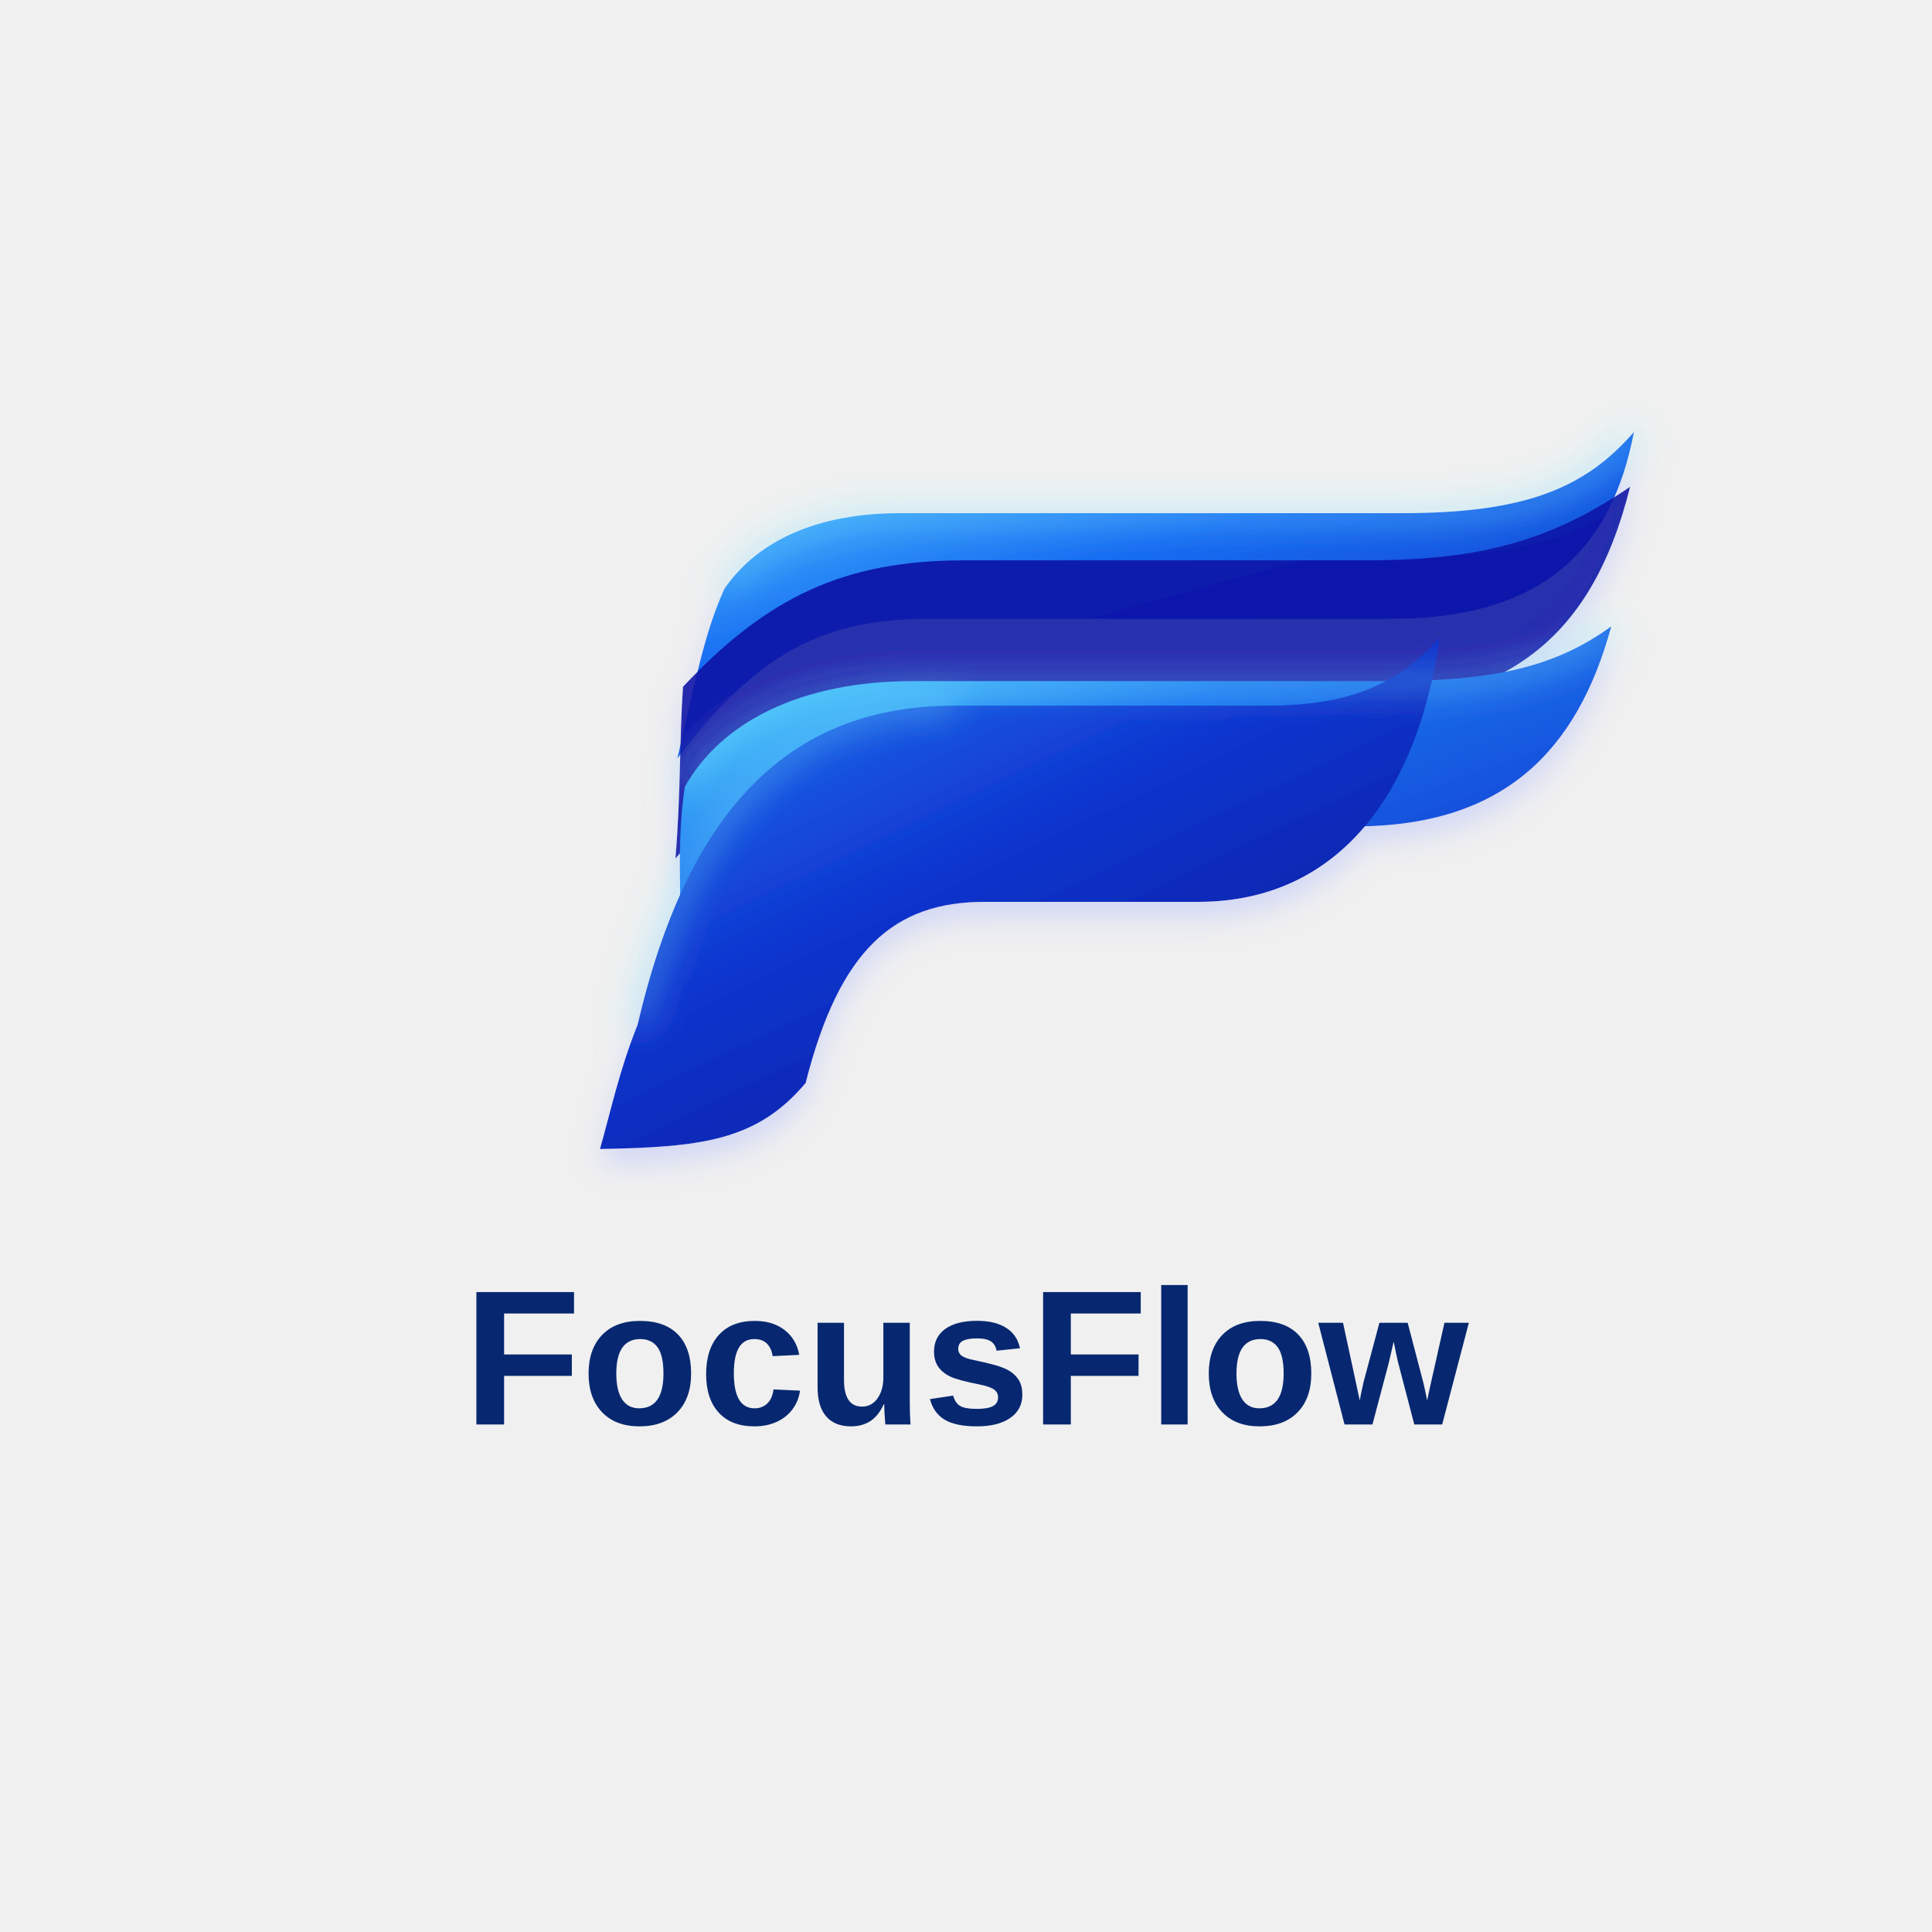
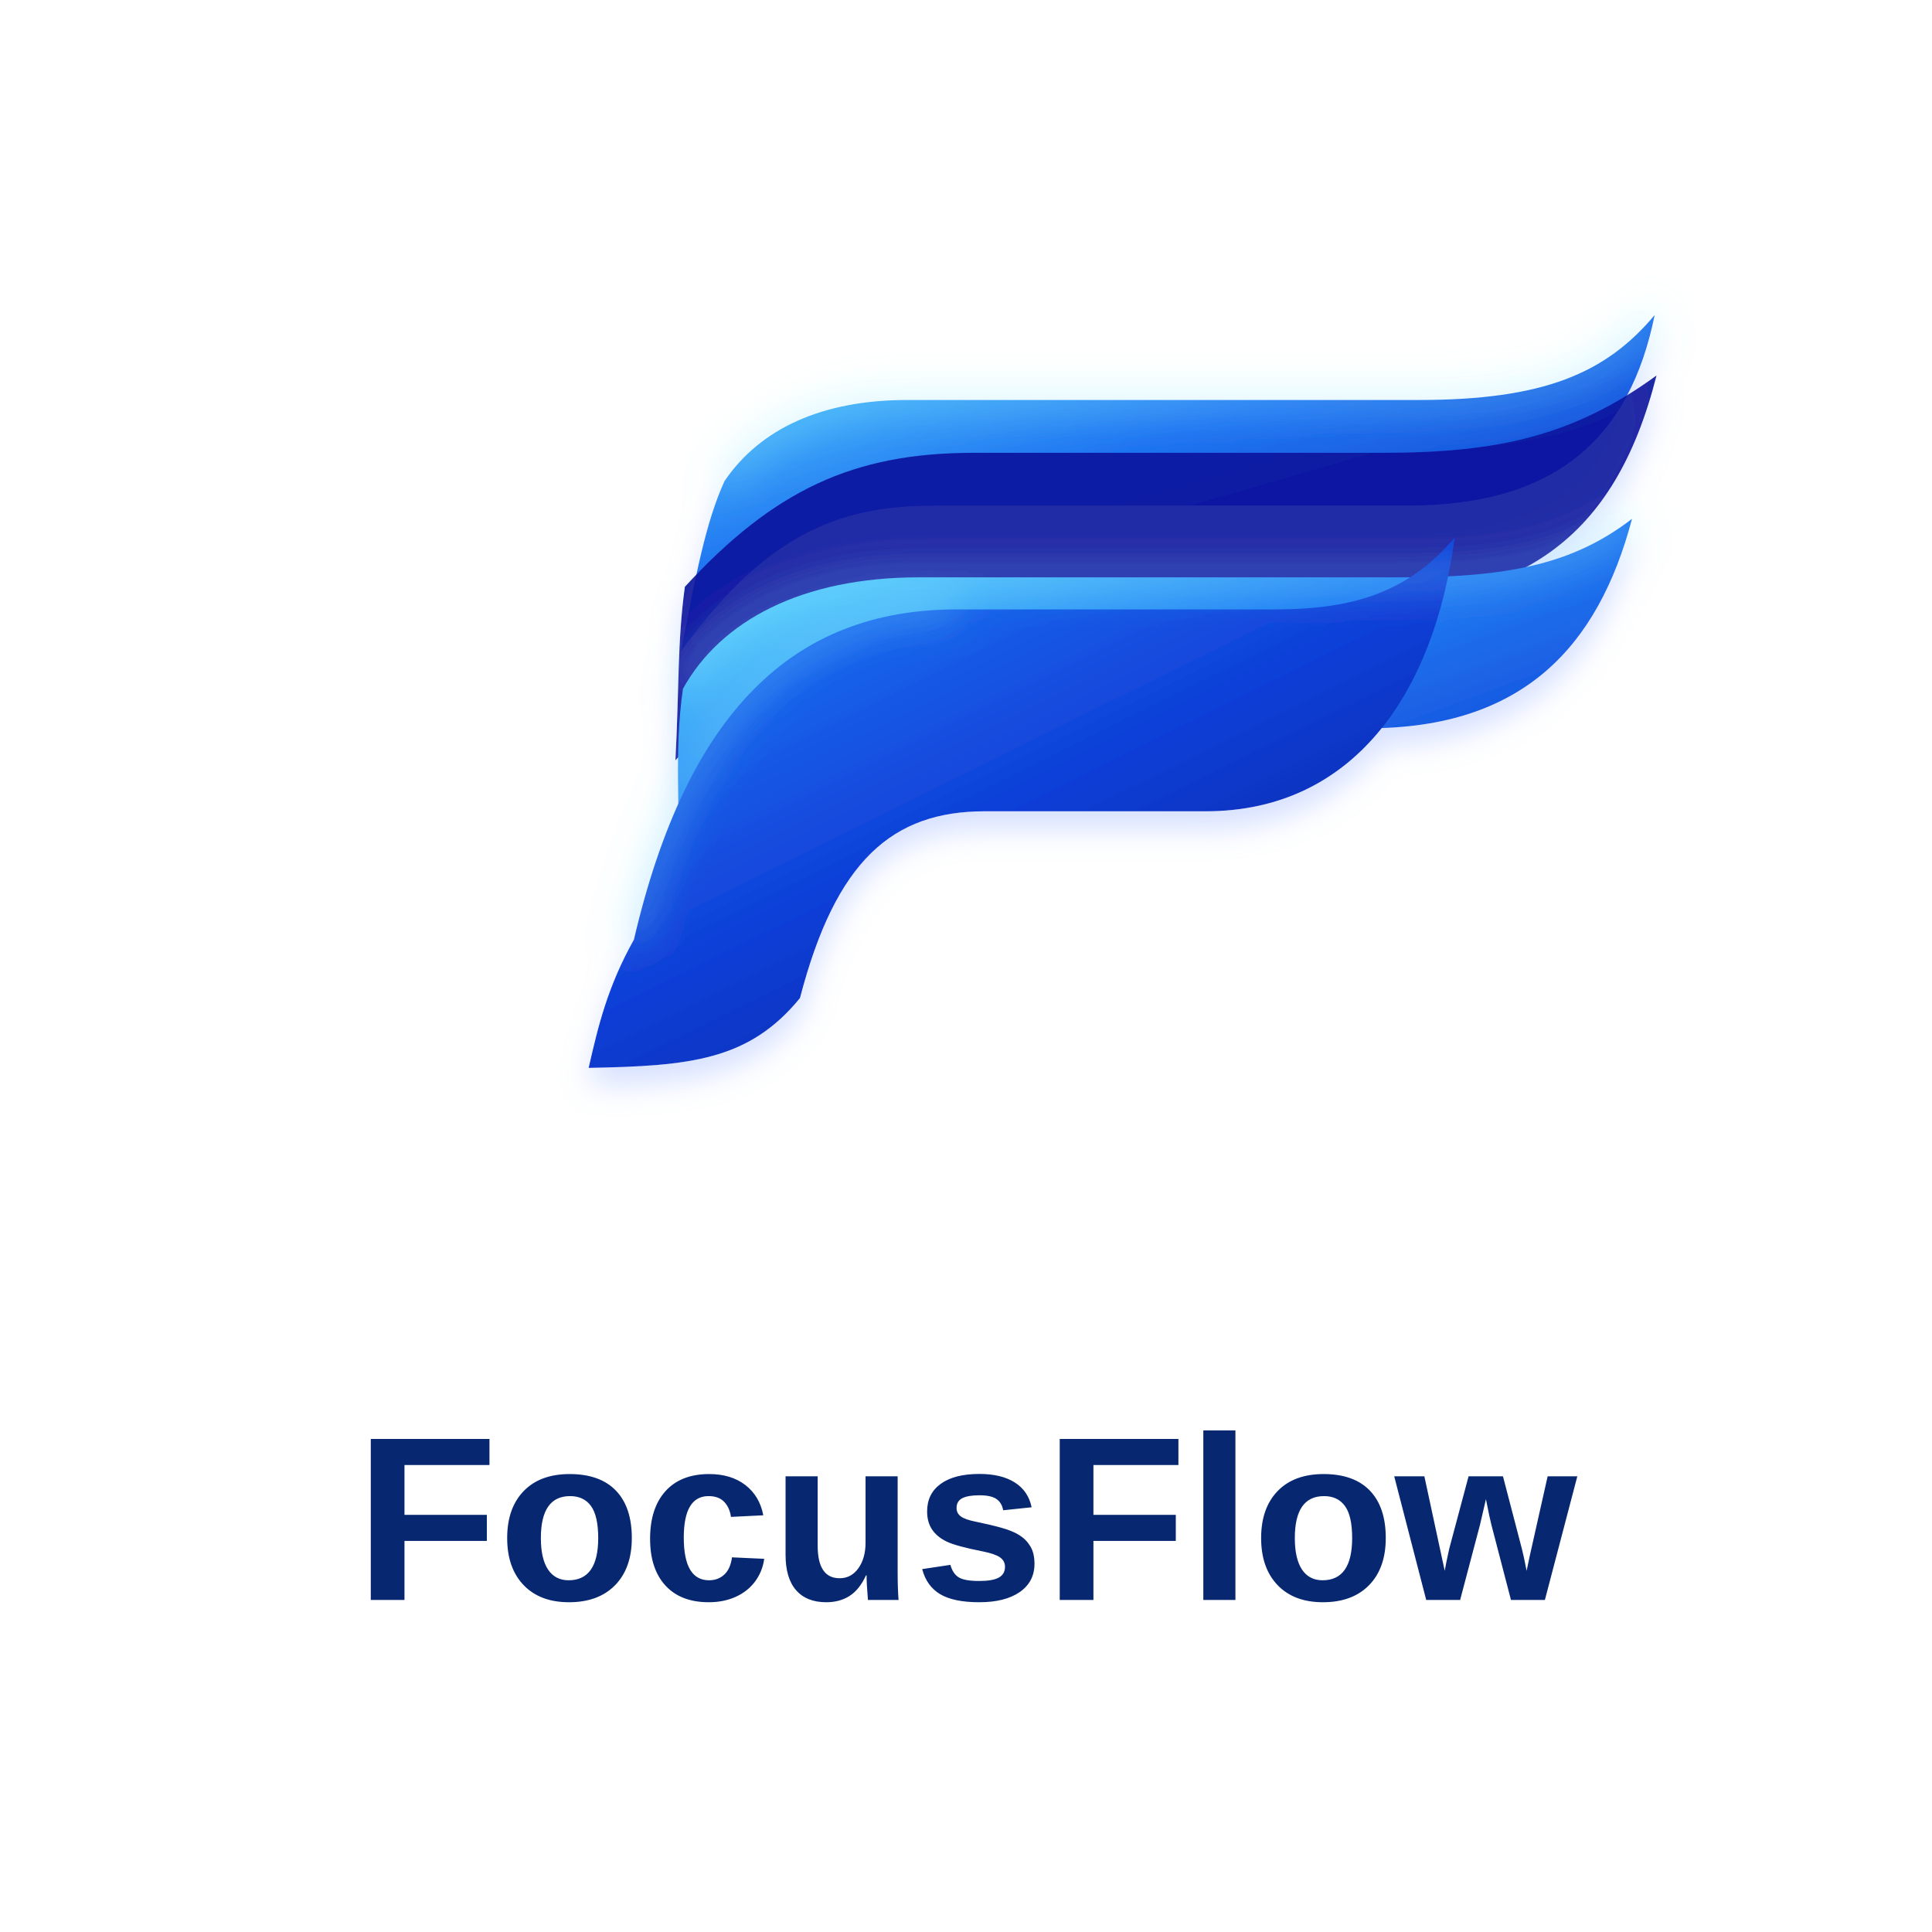
<svg xmlns="http://www.w3.org/2000/svg" viewBox="0 0 1024 1024" role="img" aria-label="FocusFlow logo">
  <defs>
-     <linearGradient id="topStroke" x1="0" y1="0" x2="1" y2="1">
-       <stop offset="0" stop-color="#50d6ff" />
-       <stop offset="0.5" stop-color="#1f72f0" />
-       <stop offset="1" stop-color="#00d8ff" />
-     </linearGradient>
-     <linearGradient id="topFill" x1="0.1" y1="0" x2="0.9" y2="1">
-       <stop offset="0" stop-color="#53ccff" />
-       <stop offset="0.4" stop-color="#186df2" />
-       <stop offset="1" stop-color="#0a23b8" />
+     <linearGradient id="topFill" x1="0.08" y1="0" x2="0.92" y2="1">
+       <stop offset="0" stop-color="#59d9ff" />
+       <stop offset="0.42" stop-color="#1f74f1" />
+       <stop offset="1" stop-color="#0a22ba" />
    </linearGradient>
    <linearGradient id="midFill" x1="0" y1="0" x2="1" y2="1">
-       <stop offset="0" stop-color="#60ebff" />
-       <stop offset="0.38" stop-color="#1f7af1" />
-       <stop offset="1" stop-color="#0a28c8" />
+       <stop offset="0" stop-color="#6eefff" />
+       <stop offset="0.46" stop-color="#2280f4" />
+       <stop offset="1" stop-color="#0c2ccc" />
    </linearGradient>
-     <linearGradient id="botFill" x1="0.05" y1="0" x2="0.85" y2="1">
-       <stop offset="0" stop-color="#1f7df6" />
-       <stop offset="0.45" stop-color="#0f35cf" />
-       <stop offset="1" stop-color="#07158f" />
+     <linearGradient id="botFill" x1="0.04" y1="0" x2="0.86" y2="1">
+       <stop offset="0" stop-color="#1d87ff" />
+       <stop offset="0.52" stop-color="#103fd7" />
+       <stop offset="1" stop-color="#0a1d95" />
    </linearGradient>
-     <filter id="glow" x="-30%" y="-30%" width="160%" height="160%">
-       <feGaussianBlur stdDeviation="9" result="blur" />
-       <feColorMatrix in="blur" type="matrix" values="0 0 0 0 0.26 0 0 0 0 0.89 0 0 0 0 1 0 0 0 0.95 0" />
+     <filter id="glow" x="-35%" y="-35%" width="170%" height="170%">
+       <feGaussianBlur stdDeviation="10" result="blur" />
+       <feColorMatrix in="blur" type="matrix" values="0 0 0 0 0.34 0 0 0 0 0.92 0 0 0 0 1 0 0 0 0.9 0" />
    </filter>
-     <filter id="softShadow" x="-20%" y="-20%" width="140%" height="140%">
-       <feDropShadow dx="0" dy="8" stdDeviation="8" flood-color="#94a6ff" flood-opacity="0.35" />
+     <filter id="softShadow" x="-25%" y="-25%" width="150%" height="150%">
+       <feDropShadow dx="0" dy="9" stdDeviation="8" flood-color="#84a6ff" flood-opacity="0.34" />
    </filter>
  </defs>
-   <rect width="1024" height="1024" fill="#f0f0f0" />
-   <g transform="translate(295 246)" filter="url(#softShadow)">
-     <path d="M89 66c18-26 50-40 93-40h266c65 0 97-13 123-43-12 63-49 99-129 99H196c-53 0-89 17-132 74 9-38 14-66 25-90z" fill="url(#topFill)" />
-     <path d="M67 118c45-48 86-67 149-67h212c59 0 97-9 141-39-21 84-69 118-164 118H221c-61 0-104 18-158 79 3-37 2-61 4-91z" fill="#0d14a7" opacity="0.92" />
-     <path d="M68 171c19-34 61-56 121-56h252c57 0 89-8 118-29-18 66-57 106-136 106H217c-61 0-103 17-152 73 2-33-2-62 3-94z" fill="url(#midFill)" />
-     <path d="M43 297c27-116 82-169 168-169h165c42 0 69-10 92-36-11 80-52 140-128 140H227c-48 0-77 25-95 96-26 31-56 34-109 35 6-21 10-41 20-66z" fill="url(#botFill)" />
-     <path d="M89 66c18-26 50-40 93-40h266c65 0 97-13 123-43" stroke="url(#topStroke)" stroke-width="4" fill="none" filter="url(#glow)" />
-     <path d="M68 171c19-34 61-56 121-56h252c57 0 89-8 118-29" stroke="#5cf2ff" stroke-width="4" fill="none" filter="url(#glow)" />
-     <path d="M43 297c27-116 82-169 168-169" stroke="#5cf2ff" stroke-width="4" fill="none" filter="url(#glow)" />
+   <g transform="translate(292 168)" filter="url(#softShadow)">
+     <path d="M92 87c19-28 52-43 97-43h271c66 0 99-14 125-45-13 64-51 101-131 101H203c-53 0-90 17-134 77 8-41 13-68 23-90z" fill="url(#topFill)" />
+     <path d="M71 143c47-51 89-71 153-71h217c61 0 101-9 145-41-22 87-72 122-169 122H229c-63 0-108 19-163 82 2-38 1-63 5-92z" fill="#0f149f" opacity="0.93" />
+     <path d="M70 197c20-36 63-59 125-59h257c58 0 91-8 121-31-18 68-58 111-140 111H223c-63 0-106 18-156 76 2-34-2-63 3-97z" fill="url(#midFill)" />
+     <path d="M44 330c28-120 84-175 171-175h169c43 0 71-10 95-38-11 83-54 145-132 145H230c-49 0-79 26-98 99-27 33-58 36-112 37 5-22 10-43 24-68z" fill="url(#botFill)" />
+     <path d="M92 87c19-28 52-43 97-43h271c66 0 99-14 125-45" stroke="#79f6ff" stroke-width="4" fill="none" filter="url(#glow)" />
+     <path d="M70 197c20-36 63-59 125-59h257c58 0 91-8 121-31" stroke="#78f9ff" stroke-width="4" fill="none" filter="url(#glow)" />
+     <path d="M44 330c28-120 84-175 171-175" stroke="#69edff" stroke-width="4" fill="none" filter="url(#glow)" />
  </g>
-   <text x="512" y="755" text-anchor="middle" font-family="'Poppins', 'Avenir Next', 'IBM Plex Sans', Arial, sans-serif" font-size="102" font-weight="600" fill="#072870">FocusFlow</text>
+   <text x="512" y="848" text-anchor="middle" font-family="'Poppins', 'Avenir Next', 'IBM Plex Sans', Arial, sans-serif" font-size="124" font-weight="700" fill="#072870">FocusFlow</text>
</svg>
